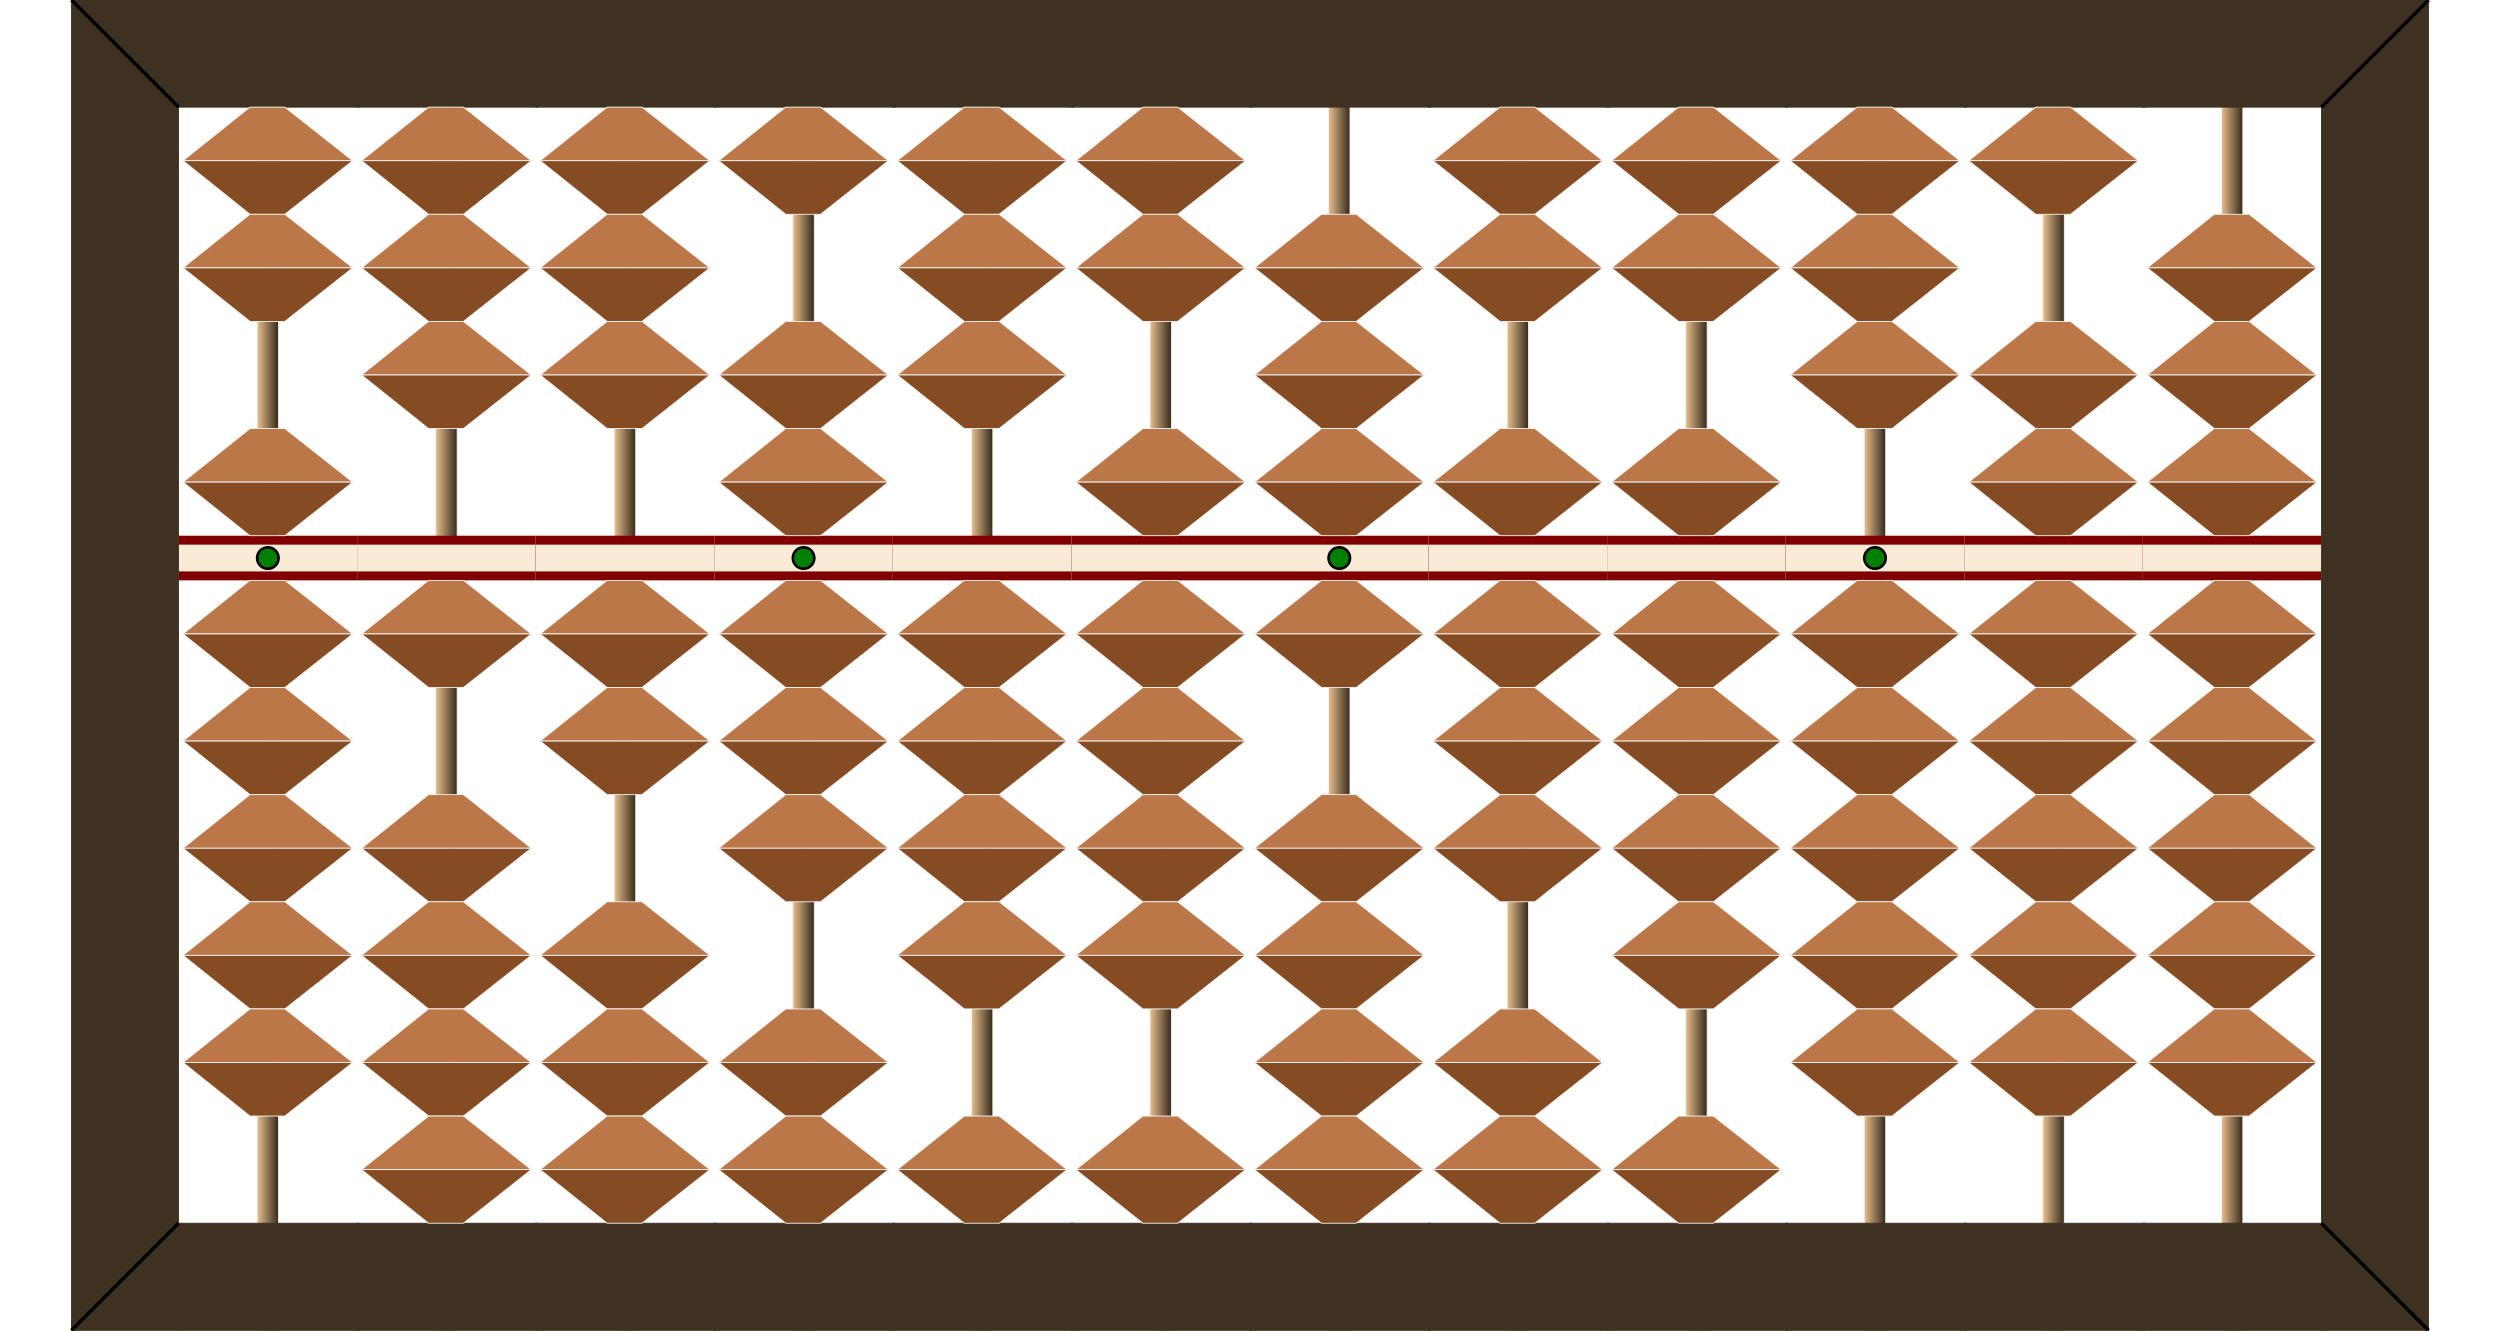
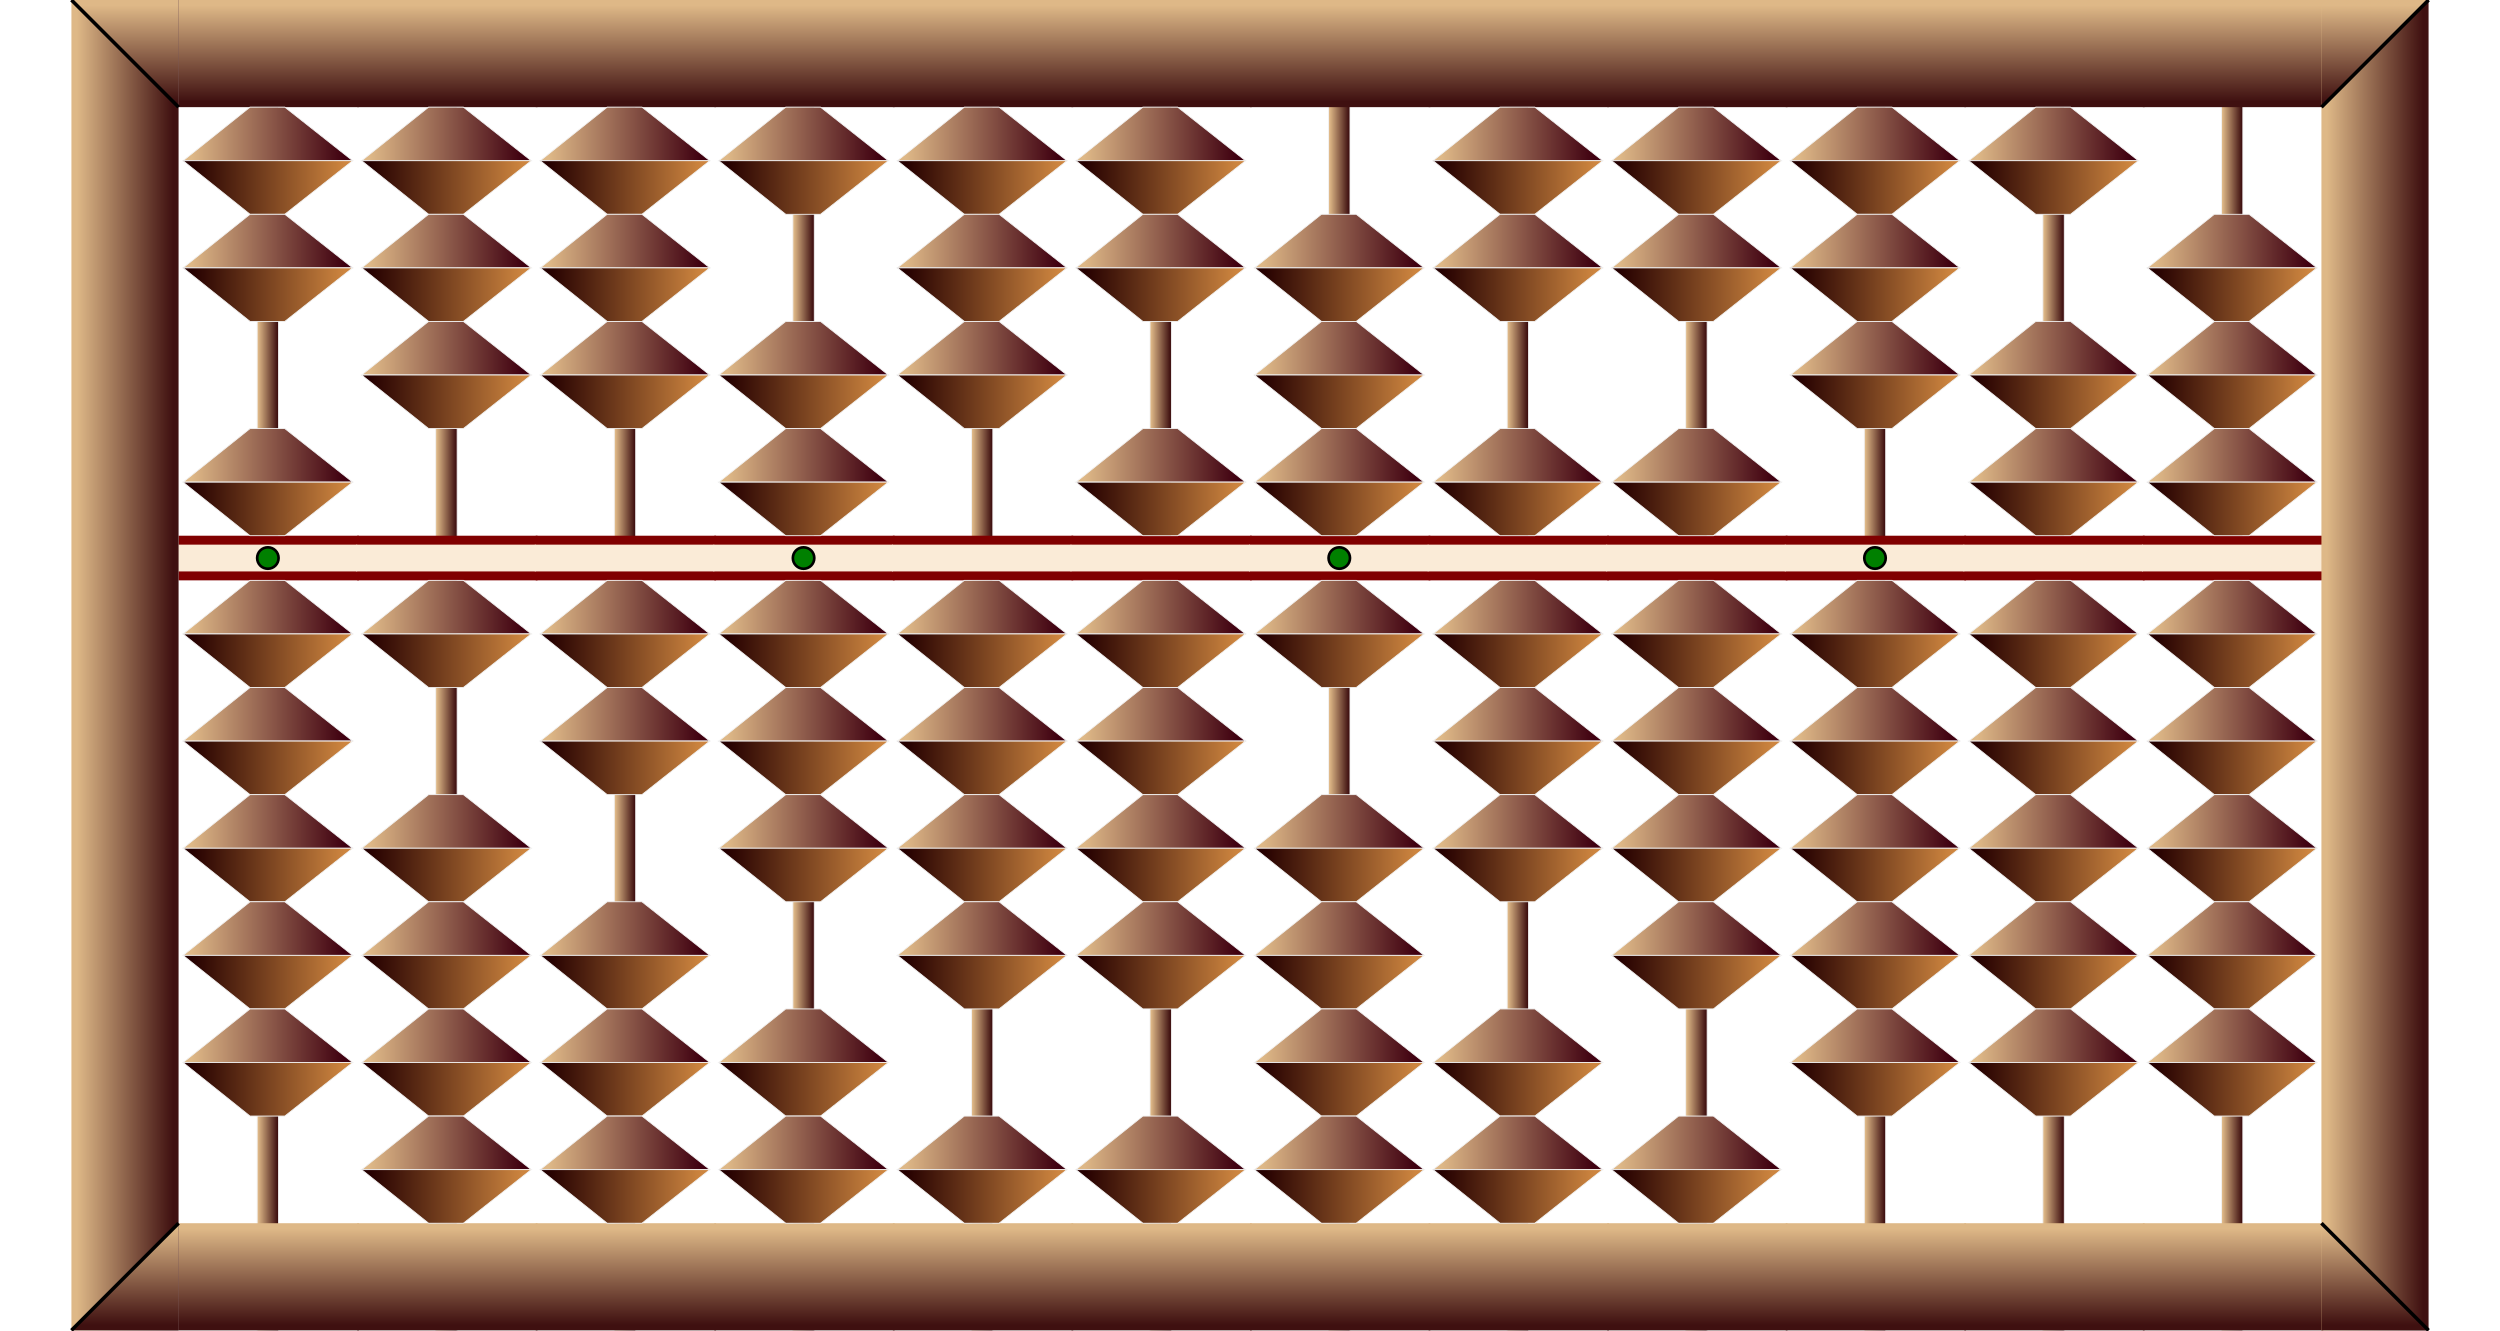
<svg xmlns="http://www.w3.org/2000/svg" x="0px" y="0px" width="700.0px" height="372.5px" viewBox="0 0 2800 1490">
  <defs>
    <radialGradient id="grad1" cx="50%" cy="50%" r="50%" fx="30%" fy="40%">
      <stop offset="0%" stop-color="antiquewhite" />
      <stop offset="80%" stop-color="Darkgreen" />
    </radialGradient>
    <linearGradient id="rodgrad">
      <stop offset="5%" stop-color="BurlyWood" />
-       <stop offset="95%" stop-color="#3f3121" />
+       <stop offset="95%" stop-color="#3f1010" />
+     </linearGradient>
+     <linearGradient id="rodgrad2" gradientTransform="rotate(90)">
+       <stop offset="5%" stop-color="BurlyWood" />
+       <stop offset="95%" stop-color="#3f1010" />
+     </linearGradient>
+     <linearGradient id="jap1">
+       <stop offset="5%" stop-color="BurlyWood" />
+       <stop offset="95%" stop-color="#3f0010" />
+     </linearGradient>
+     <linearGradient id="jap2">
+       <stop offset="5%" stop-color="#250000" />
+       <stop offset="95%" stop-color="Peru" />
    </linearGradient>
    <g id="bead">
-       <polygon fill="#bb7748" stroke="#F2F2F2" points="80,0 5,60 195,60 119,0" />
-       <polygon fill="#854c24" stroke="#F2F2F2" points="119,120 195,60 5,60 80,120" />
+       <polygon fill="url(#jap1)" stroke="#F2F2F2" points="80,0 5,60 195,60 119,0" />
+       <polygon fill="url(#jap2)" stroke="#F2F2F2" points="119,120 195,60 5,60 80,120" />
    </g>
    <g id="bead2">
      <ellipse cx="100" cy="60" rx="90" ry="59.5" fill="url(#grad1)" stroke="#F2F2F2" />
    </g>
    <g id="frame">
-       <rect y="0" fill="#3f3121" stroke="#3f3121" width="202" height="120" />
+       <rect y="0" fill="url(#rodgrad2)" width="202" height="120" />
    </g>
    <g id="bar">
-       <rect x="0" y="0" width="200" height="50" fill="Maroon" />
-       <rect y="10" fill="AntiqueWhite" width="200" height="30" />
+       <rect x="0" y="0" width="202" height="50" fill="Maroon" />
+       <rect x="-1" y="10" fill="AntiqueWhite" width="202" height="30" />
    </g>
    <g id="bardot">
      <use href="#bar" />
      <circle cx="100" cy="25" r="12" stroke="black" stroke-width="3" fill="green" />
    </g>
  </defs>
  <rect x="288" y="0.5" fill="url(#rodgrad)" stroke="#F2F2F2" width="24" height="1490" />
  <use href="#frame" x="200" y="0" />
  <use href="#frame" x="200" y="1370" />
  <use href="#bardot" x="200" y="600" />
  <use href="#bead" x="200" y="120" />
  <use href="#bead" x="200" y="240" />
  <use href="#bead" x="200" y="480" />
  <use href="#bead" x="200" y="650" />
  <use href="#bead" x="200" y="770" />
  <use href="#bead" x="200" y="890" />
  <use href="#bead" x="200" y="1010" />
  <use href="#bead" x="200" y="1130" />
  <rect x="488" y="0.5" fill="url(#rodgrad)" stroke="#F2F2F2" width="24" height="1490" />
  <use href="#frame" x="400" y="0" />
  <use href="#frame" x="400" y="1370" />
  <use href="#bar" x="400" y="600" />
  <use href="#bead" x="400" y="120" />
  <use href="#bead" x="400" y="240" />
  <use href="#bead" x="400" y="360" />
  <use href="#bead" x="400" y="650" />
  <use href="#bead" x="400" y="890" />
  <use href="#bead" x="400" y="1010" />
  <use href="#bead" x="400" y="1130" />
  <use href="#bead" x="400" y="1250" />
  <rect x="688" y="0.5" fill="url(#rodgrad)" stroke="#F2F2F2" width="24" height="1490" />
  <use href="#frame" x="600" y="0" />
  <use href="#frame" x="600" y="1370" />
  <use href="#bar" x="600" y="600" />
  <use href="#bead" x="600" y="120" />
  <use href="#bead" x="600" y="240" />
  <use href="#bead" x="600" y="360" />
  <use href="#bead" x="600" y="650" />
  <use href="#bead" x="600" y="770" />
  <use href="#bead" x="600" y="1010" />
  <use href="#bead" x="600" y="1130" />
  <use href="#bead" x="600" y="1250" />
  <rect x="888" y="0.5" fill="url(#rodgrad)" stroke="#F2F2F2" width="24" height="1490" />
  <use href="#frame" x="800" y="0" />
  <use href="#frame" x="800" y="1370" />
  <use href="#bardot" x="800" y="600" />
  <use href="#bead" x="800" y="120" />
  <use href="#bead" x="800" y="360" />
  <use href="#bead" x="800" y="480" />
  <use href="#bead" x="800" y="650" />
  <use href="#bead" x="800" y="770" />
  <use href="#bead" x="800" y="890" />
  <use href="#bead" x="800" y="1130" />
  <use href="#bead" x="800" y="1250" />
  <rect x="1088" y="0.5" fill="url(#rodgrad)" stroke="#F2F2F2" width="24" height="1490" />
  <use href="#frame" x="1000" y="0" />
  <use href="#frame" x="1000" y="1370" />
  <use href="#bar" x="1000" y="600" />
  <use href="#bead" x="1000" y="120" />
  <use href="#bead" x="1000" y="240" />
  <use href="#bead" x="1000" y="360" />
  <use href="#bead" x="1000" y="650" />
  <use href="#bead" x="1000" y="770" />
  <use href="#bead" x="1000" y="890" />
  <use href="#bead" x="1000" y="1010" />
  <use href="#bead" x="1000" y="1250" />
  <rect x="1288" y="0.5" fill="url(#rodgrad)" stroke="#F2F2F2" width="24" height="1490" />
  <use href="#frame" x="1200" y="0" />
  <use href="#frame" x="1200" y="1370" />
  <use href="#bar" x="1200" y="600" />
  <use href="#bead" x="1200" y="120" />
  <use href="#bead" x="1200" y="240" />
  <use href="#bead" x="1200" y="480" />
  <use href="#bead" x="1200" y="650" />
  <use href="#bead" x="1200" y="770" />
  <use href="#bead" x="1200" y="890" />
  <use href="#bead" x="1200" y="1010" />
  <use href="#bead" x="1200" y="1250" />
  <rect x="1488" y="0.5" fill="url(#rodgrad)" stroke="#F2F2F2" width="24" height="1490" />
  <use href="#frame" x="1400" y="0" />
  <use href="#frame" x="1400" y="1370" />
  <use href="#bardot" x="1400" y="600" />
  <use href="#bead" x="1400" y="240" />
  <use href="#bead" x="1400" y="360" />
  <use href="#bead" x="1400" y="480" />
  <use href="#bead" x="1400" y="650" />
  <use href="#bead" x="1400" y="890" />
  <use href="#bead" x="1400" y="1010" />
  <use href="#bead" x="1400" y="1130" />
  <use href="#bead" x="1400" y="1250" />
  <rect x="1688" y="0.5" fill="url(#rodgrad)" stroke="#F2F2F2" width="24" height="1490" />
  <use href="#frame" x="1600" y="0" />
  <use href="#frame" x="1600" y="1370" />
  <use href="#bar" x="1600" y="600" />
  <use href="#bead" x="1600" y="120" />
  <use href="#bead" x="1600" y="240" />
  <use href="#bead" x="1600" y="480" />
  <use href="#bead" x="1600" y="650" />
  <use href="#bead" x="1600" y="770" />
  <use href="#bead" x="1600" y="890" />
  <use href="#bead" x="1600" y="1130" />
  <use href="#bead" x="1600" y="1250" />
  <rect x="1888" y="0.5" fill="url(#rodgrad)" stroke="#F2F2F2" width="24" height="1490" />
  <use href="#frame" x="1800" y="0" />
  <use href="#frame" x="1800" y="1370" />
  <use href="#bar" x="1800" y="600" />
  <use href="#bead" x="1800" y="120" />
  <use href="#bead" x="1800" y="240" />
  <use href="#bead" x="1800" y="480" />
  <use href="#bead" x="1800" y="650" />
  <use href="#bead" x="1800" y="770" />
  <use href="#bead" x="1800" y="890" />
  <use href="#bead" x="1800" y="1010" />
  <use href="#bead" x="1800" y="1250" />
  <rect x="2088" y="0.5" fill="url(#rodgrad)" stroke="#F2F2F2" width="24" height="1490" />
  <use href="#frame" x="2000" y="0" />
  <use href="#frame" x="2000" y="1370" />
  <use href="#bardot" x="2000" y="600" />
  <use href="#bead" x="2000" y="120" />
  <use href="#bead" x="2000" y="240" />
  <use href="#bead" x="2000" y="360" />
  <use href="#bead" x="2000" y="650" />
  <use href="#bead" x="2000" y="770" />
  <use href="#bead" x="2000" y="890" />
  <use href="#bead" x="2000" y="1010" />
  <use href="#bead" x="2000" y="1130" />
  <rect x="2288" y="0.5" fill="url(#rodgrad)" stroke="#F2F2F2" width="24" height="1490" />
  <use href="#frame" x="2200" y="0" />
  <use href="#frame" x="2200" y="1370" />
  <use href="#bar" x="2200" y="600" />
  <use href="#bead" x="2200" y="120" />
  <use href="#bead" x="2200" y="360" />
  <use href="#bead" x="2200" y="480" />
  <use href="#bead" x="2200" y="650" />
  <use href="#bead" x="2200" y="770" />
  <use href="#bead" x="2200" y="890" />
  <use href="#bead" x="2200" y="1010" />
  <use href="#bead" x="2200" y="1130" />
  <rect x="2488" y="0.5" fill="url(#rodgrad)" stroke="#F2F2F2" width="24" height="1490" />
  <use href="#frame" x="2400" y="0" />
  <use href="#frame" x="2400" y="1370" />
  <use href="#bar" x="2400" y="600" />
  <use href="#bead" x="2400" y="240" />
  <use href="#bead" x="2400" y="360" />
  <use href="#bead" x="2400" y="480" />
  <use href="#bead" x="2400" y="650" />
  <use href="#bead" x="2400" y="770" />
  <use href="#bead" x="2400" y="890" />
  <use href="#bead" x="2400" y="1010" />
  <use href="#bead" x="2400" y="1130" />
-   <rect x="80" y="0" fill="#3f3121" stroke="#3f3121" width="120" height="1490" />
+   <rect x="80" y="0" fill="url(#rodgrad)" width="120" height="1490" />
+   <polygon fill="url(#rodgrad2)" points="80,0 200,120 200,0" />
  <line x1="80" y1="0" x2="200" y2="120" stroke="black" stroke-width="4" />
+   <polygon fill="url(#rodgrad2)" points="80,1490      200,1370 200,1490" />
  <line x1="80" y1="1490" x2="200" y2="1370" stroke="black" stroke-width="4" />
-   <rect x="2600" y="0" fill="#3f3121" stroke="#3f3121" width="120" height="1490" />
+   <rect x="2600" y="0" fill="url(#rodgrad)" width="120" height="1490" />
+   <polygon fill="url(#rodgrad2)" points="2600,120      2720,0 2600,0" />
  <line x1="2600" y1="120" x2="2720" y2="0" stroke="black" stroke-width="4" />
+   <polygon fill="url(#rodgrad2)" points="2600,     1370 2720,1490 2600,1490" />
  <line x1="2600" y1="1370" x2="2720" y2="1490" stroke="black" stroke-width="4" />
</svg>
